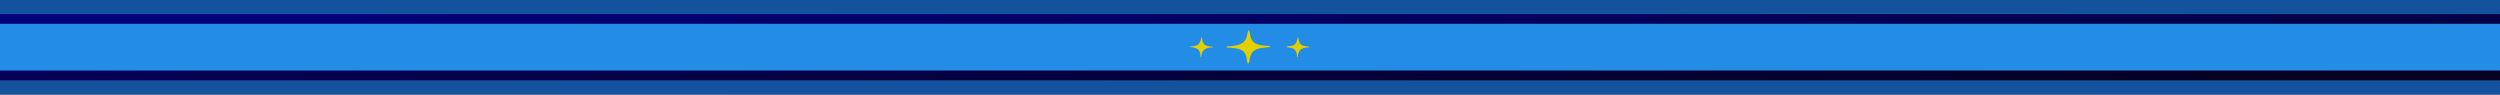
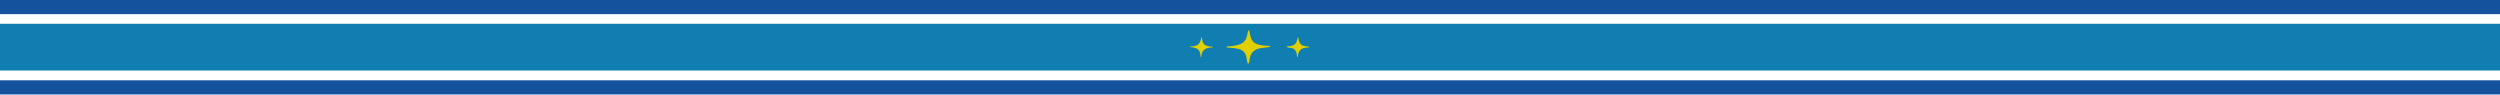
<svg xmlns="http://www.w3.org/2000/svg" width="476.25mm" height="17.992mm" viewBox="0 0 476.25 17.992" version="1.1" id="svg1" xml:space="preserve">
  <defs id="defs1">
    <linearGradient id="a-1" gradientUnits="userSpaceOnUse" x1="-23.367" x2="33.07" y1="-116.698" y2="-18.946">
      <stop offset="0" stop-color="#437644" id="stop1-5" style="stop-color:#03007a;stop-opacity:1;" />
      <stop offset="1" stop-color="#233e24" id="stop2-7" style="stop-color:#050022;stop-opacity:1;" />
    </linearGradient>
  </defs>
  <g id="g2" transform="matrix(0,-0.03059807,0.15875,0,0,24.32547)">
    <g transform="matrix(0,20,-5.88,0,102.2073,1402.977)" id="g10">
-       <path d="m -70.149,-117.822 c 50,0 100,0 150,0 0,33.333 0,66.667 0,100 -50,0 -100,0 -150,0 0,-33.333 0,-66.667 0,-100 z" fill="url(#a)" fill-rule="evenodd" stroke-dashoffset="1.903" stroke-linejoin="round" stroke-width="9.35" id="path2-4" style="fill:url(#a-1)" />
+       <path d="m -70.149,-117.822 c 50,0 100,0 150,0 0,33.333 0,66.667 0,100 -50,0 -100,0 -150,0 0,-33.333 0,-66.667 0,-100 z" fill="url(#a)" fill-rule="evenodd" stroke-dashoffset="1.903" stroke-linejoin="round" stroke-width="9.35" id="path2-4" style="fill:#ffffff;fill-opacity:1" />
    </g>
    <path style="fill:#14529e;stroke:none;fill-opacity:1" d="m 207,0 v 3000 h 88 V 0 h -88" id="path1" />
    <path style="display:inline;fill:#14529e;stroke:none;fill-opacity:1" d="m 707,0 v 3000 h 88 V 0 h -88" id="path3" />
-     <path style="display:inline;fill:#238de6;fill-opacity:1;stroke:none" d="M 356,0 V 3000 H 647 V 0 H 356" id="path2" />
+     <path style="display:inline;fill:#107eb1;fill-opacity:1;stroke:none" d="M 356,0 V 3000 H 647 V 0 H 356" id="path2" />
    <path style="fill:#e2cf00;fill-opacity:1;stroke:none" d="m 505,1126 c 1.121,14.09 1.947,32.45 8.904,45 9.583,17.285 30.638,23.514 49.096,26 -1.326,4.534 -6.837,4.455 -11,5 -9.733,1.273 -19.819,2.912 -28,8.741 -12.262,8.736 -15.779,23.232 -18.074,37.259 -0.962,5.88 -0.654,18.552 -5.926,22 -0.23,-27.791 -5.542,-58.297 -35,-68.91 -7.895,-2.844 -16.65,-4.43 -25,-5.09 v -4 c 16.009,0 35.272,-2.671 46.699,-15.09 C 498.18,1164.432 500.703,1142.294 502,1126 h 3" id="path8" transform="matrix(0.9999997,0,0,0.1927437,3.3076705e-4,1210.884)" />
    <path style="fill:#e2cf00;fill-opacity:1;stroke:none" d="m 504,1726 c 6.715,18.816 1.504,39.467 17.018,54.981 7.975,7.975 18.324,11.225 28.982,13.889 4.401,1.1 11.576,1.262 13,6.13 -22.211,2.868 -44.319,6.202 -52.946,30 -3.512,9.688 -1.976,33.858 -10.054,40 -0.126,-15.279 -1.34,-34.396 -8.904,-48 -9.881,-17.77 -31.72,-25.601 -51.096,-26 v -4 c 21.143,-0.436 46.214,-5.597 54.455,-28 4.126,-11.215 2.106,-29.914 9.545,-39" id="path10" transform="matrix(0.9999997,0,0,0.1927437,3.3076705e-4,1210.884)" />
    <path style="fill:#e2cf00;fill-opacity:1;stroke:none" d="m 504,1353 c 4.295,8.874 2.141,18.567 3.425,28 4.417,32.451 8.73,71.749 39.575,90.536 13.915,8.476 30.334,11.109 46,14.464 2.721,0.583 13.824,1.496 13.079,5.831 -0.995,5.788 -22.317,7.658 -27.079,8.618 -21.826,4.4 -42.336,11.895 -53.688,32.551 -10.927,19.882 -13.027,43.773 -15.142,66 -0.822,8.635 1.758,22.92 -7.17,28 -6.97,-35.943 -2.461,-82.121 -31.09,-109.829 -15.204,-14.715 -33.95,-17.331 -53.91,-20.445 -4.209,-0.657 -18.294,-2.494 -19.079,-7.803 -0.788,-5.335 11.668,-6.411 15.079,-7.002 17.717,-3.07 36.877,-4.276 52,-14.963 24.863,-17.57 28.187,-52.18 30.83,-79.957 1.077,-11.322 0.024,-23.489 5.17,-34 h 2" id="path9" transform="matrix(0.9999997,0,0,0.1927437,3.3076705e-4,1210.884)" />
  </g>
</svg>
